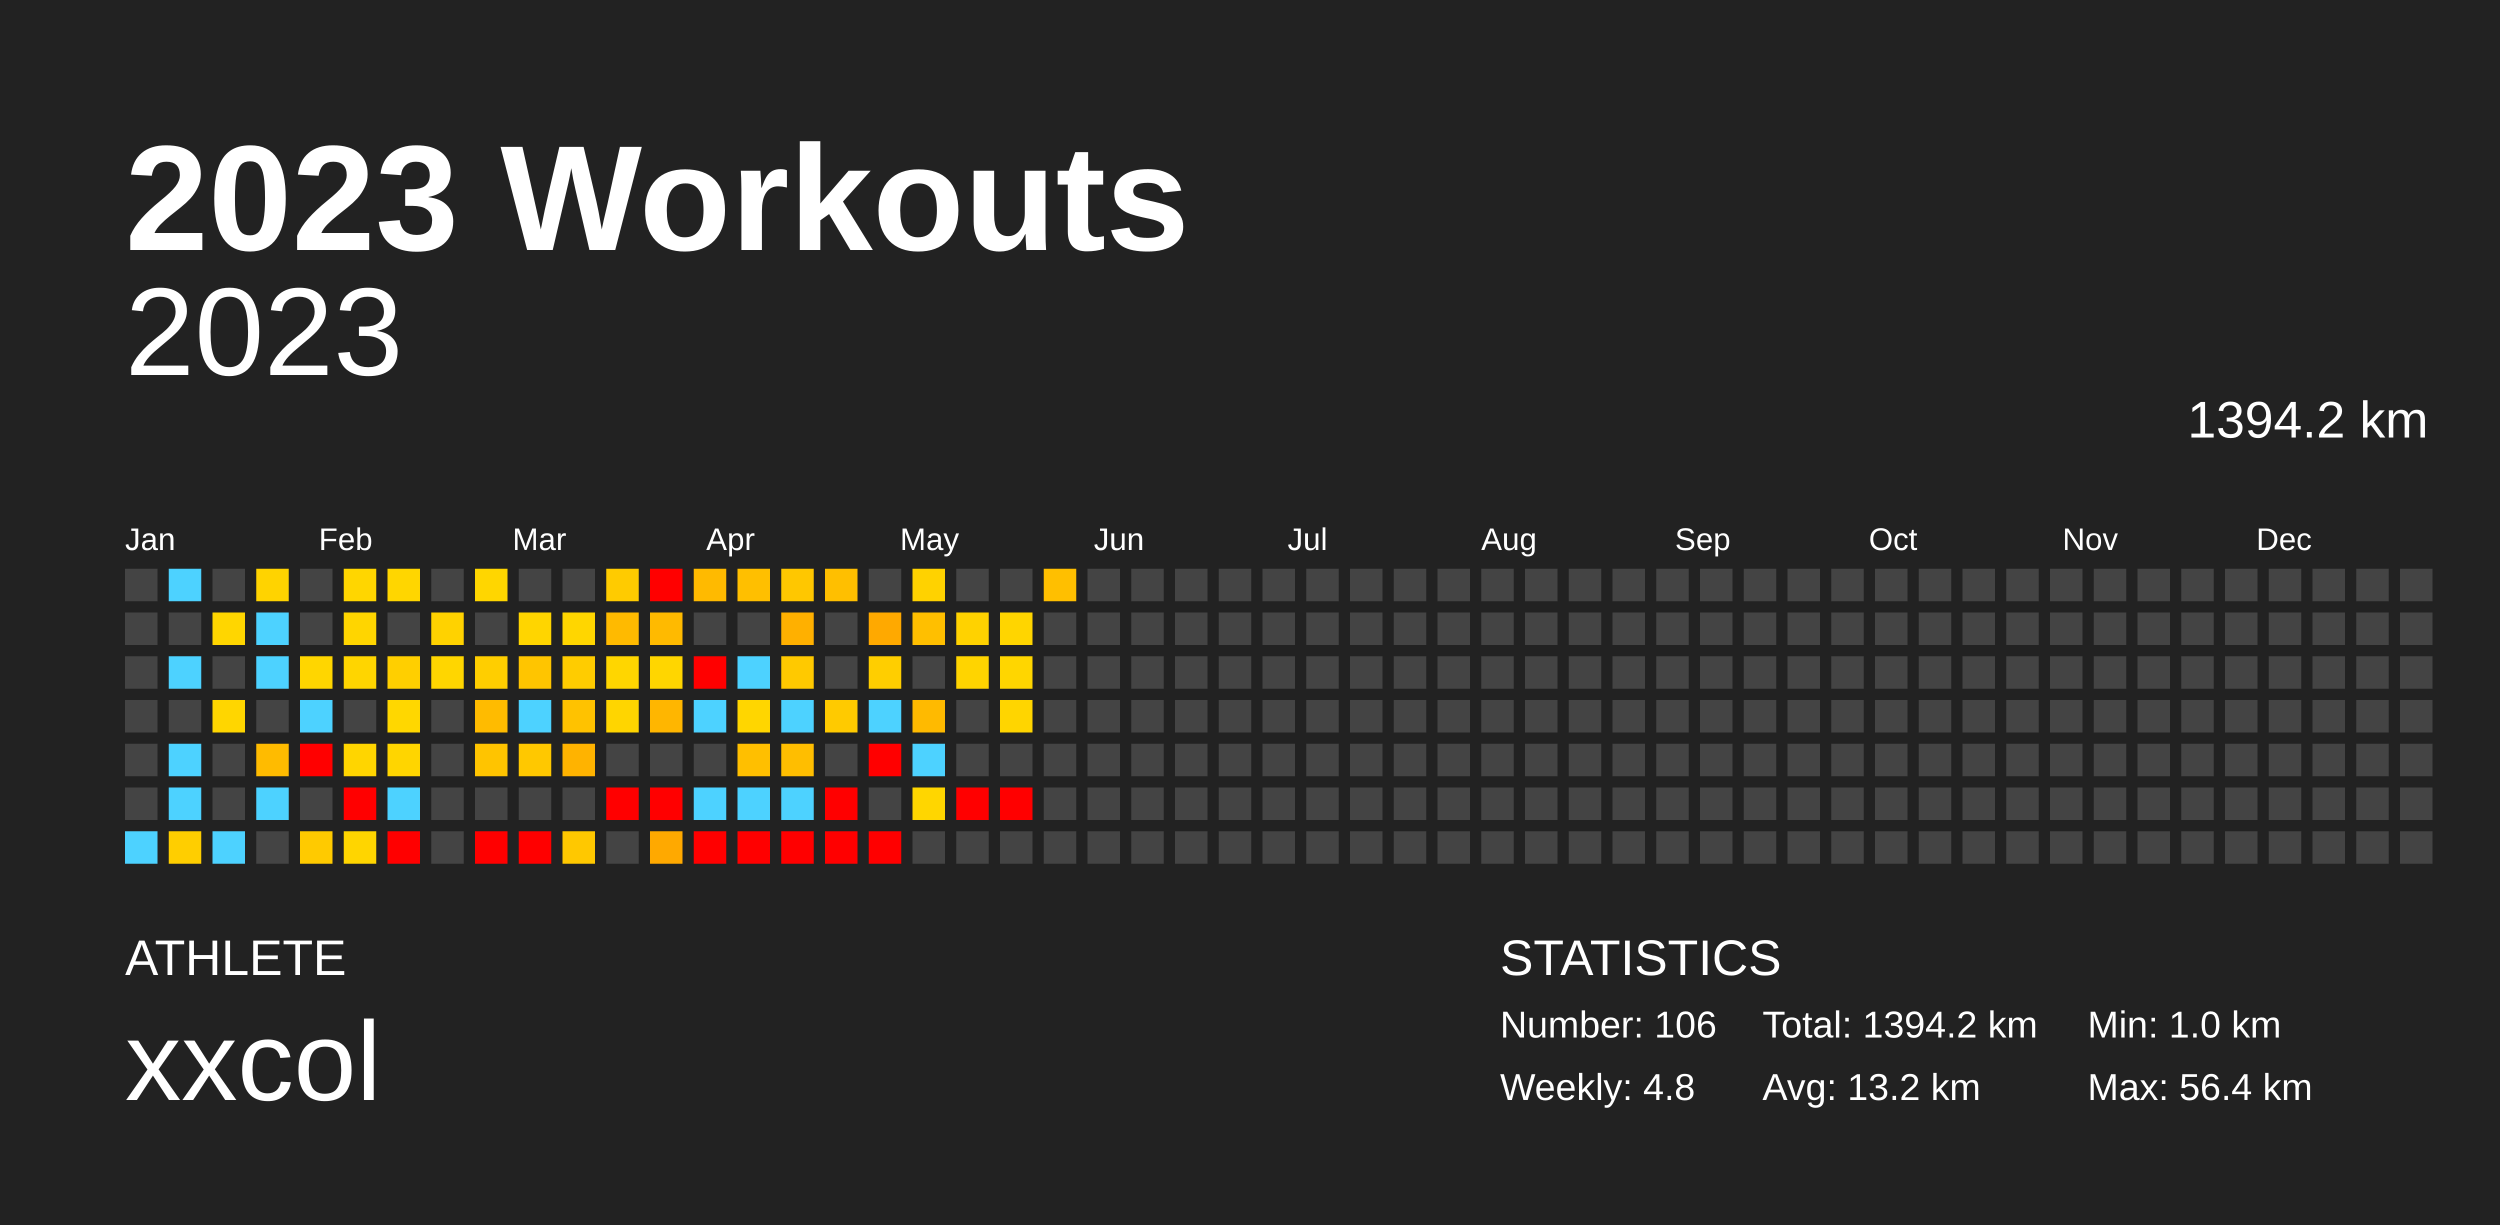
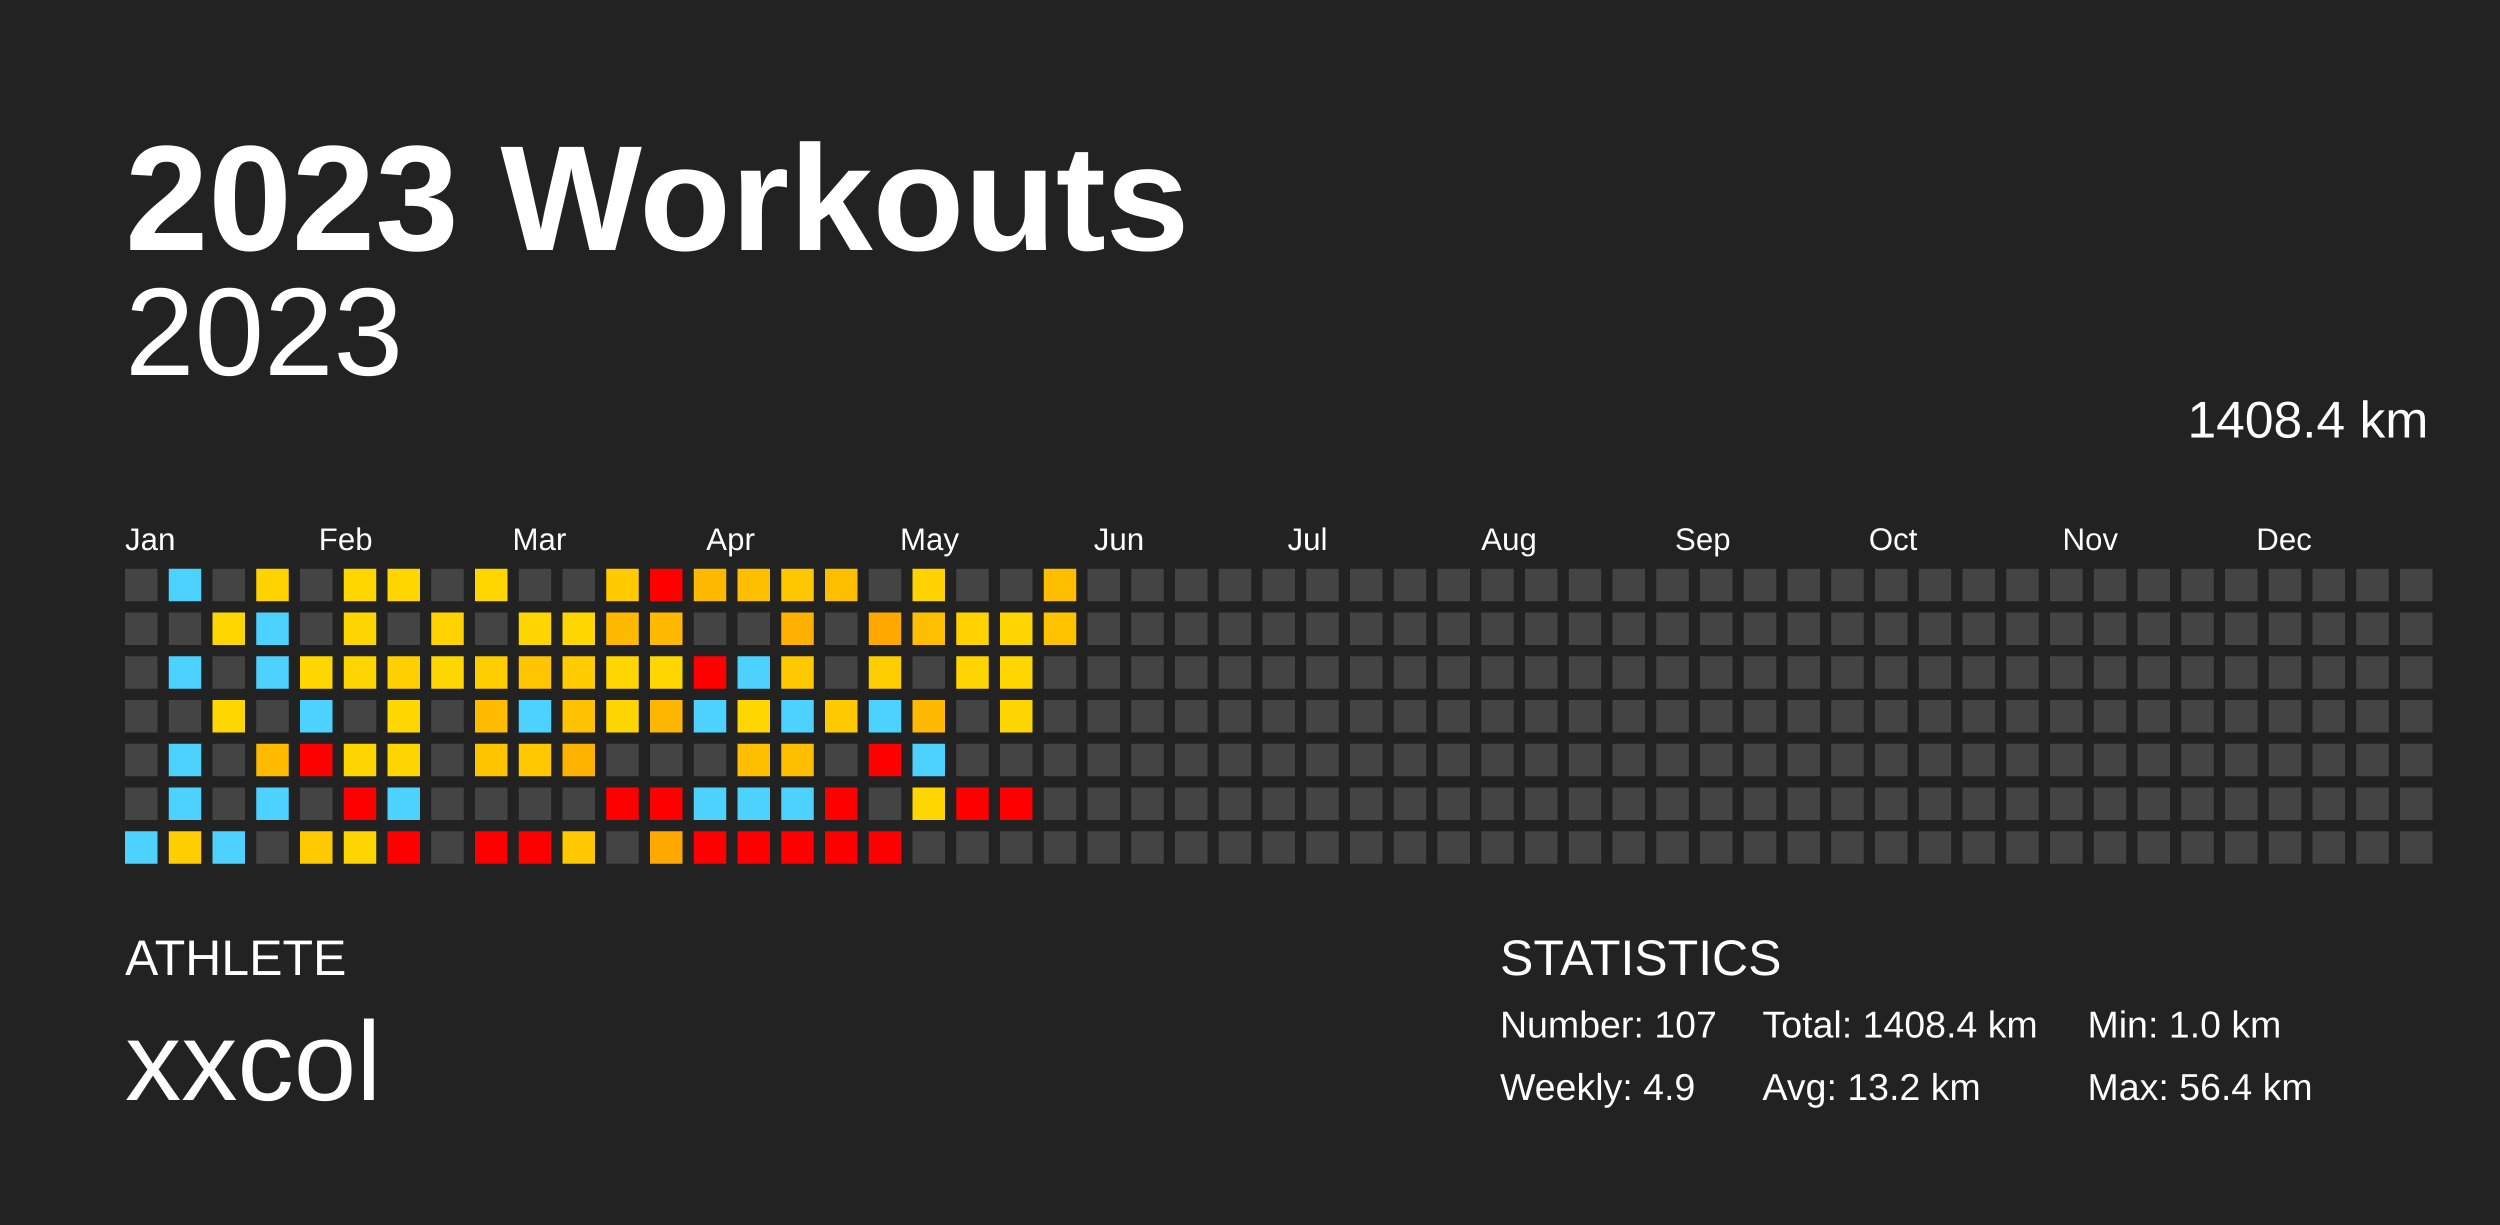
<svg xmlns="http://www.w3.org/2000/svg" baseProfile="full" height="98mm" version="1.1" viewBox="0,0,200,98" width="200mm">
  <defs />
  <rect fill="#222222" height="98" width="200" x="0" y="0" />
  <text fill="#FFFFFF" style="font-size:12px; font-family:Arial; font-weight:bold;" x="10" y="20">2023 Workouts</text>
  <text fill="#FFFFFF" style="font-size:4px; font-family:Arial" x="10" y="78">ATHLETE</text>
  <text fill="#FFFFFF" style="font-size:9px; font-family:Arial" x="10" y="88">xxcol</text>
  <text fill="#FFFFFF" style="font-size:4px; font-family:Arial" x="120" y="78">STATISTICS</text>
-   <text fill="#FFFFFF" style="font-size:3px; font-family:Arial" x="120" y="83">Number: 106</text>
-   <text fill="#FFFFFF" style="font-size:3px; font-family:Arial" x="120" y="88">Weekly: 4.8</text>
-   <text fill="#FFFFFF" style="font-size:3px; font-family:Arial" x="141" y="83">Total: 1394.2 km</text>
+   <text fill="#FFFFFF" style="font-size:3px; font-family:Arial" x="120" y="83">Number: 107</text>
+   <text fill="#FFFFFF" style="font-size:3px; font-family:Arial" x="120" y="88">Weekly: 4.9</text>
+   <text fill="#FFFFFF" style="font-size:3px; font-family:Arial" x="141" y="83">Total: 1408.4 km</text>
  <text fill="#FFFFFF" style="font-size:3px; font-family:Arial" x="141" y="88">Avg: 13.2 km</text>
  <text fill="#FFFFFF" style="font-size:3px; font-family:Arial" x="167" y="83">Min: 1.0 km</text>
  <text fill="#FFFFFF" style="font-size:3px; font-family:Arial" x="167" y="88">Max: 56.4 km</text>
  <text alignment-baseline="hanging" fill="#FFFFFF" style="font-size:10.0px; font-family:Arial;" x="10" y="30">2023</text>
-   <text alignment-baseline="hanging" fill="#FFFFFF" style="font-size:4.125px; font-family:Arial;" x="175" y="35">1394.2 km</text>
+   <text alignment-baseline="hanging" fill="#FFFFFF" style="font-size:4.125px; font-family:Arial;" x="175" y="35">1408.4 km</text>
  <text fill="#FFFFFF" style="font-size:2.5px; font-family:Arial" x="10.0" y="44">Jan</text>
  <text fill="#FFFFFF" style="font-size:2.5px; font-family:Arial" x="25.5" y="44">Feb</text>
  <text fill="#FFFFFF" style="font-size:2.5px; font-family:Arial" x="41.0" y="44">Mar</text>
  <text fill="#FFFFFF" style="font-size:2.5px; font-family:Arial" x="56.5" y="44">Apr</text>
  <text fill="#FFFFFF" style="font-size:2.5px; font-family:Arial" x="72.0" y="44">May</text>
  <text fill="#FFFFFF" style="font-size:2.5px; font-family:Arial" x="87.5" y="44">Jun</text>
  <text fill="#FFFFFF" style="font-size:2.5px; font-family:Arial" x="103.0" y="44">Jul</text>
  <text fill="#FFFFFF" style="font-size:2.5px; font-family:Arial" x="118.5" y="44">Aug</text>
  <text fill="#FFFFFF" style="font-size:2.5px; font-family:Arial" x="134.0" y="44">Sep</text>
  <text fill="#FFFFFF" style="font-size:2.5px; font-family:Arial" x="149.5" y="44">Oct</text>
  <text fill="#FFFFFF" style="font-size:2.5px; font-family:Arial" x="165.0" y="44">Nov</text>
  <text fill="#FFFFFF" style="font-size:2.5px; font-family:Arial" x="180.5" y="44">Dec</text>
  <rect fill="#444444" height="2.6" width="2.6" x="10.0" y="45.5" />
  <rect fill="#444444" height="2.6" width="2.6" x="10.0" y="49.0" />
  <rect fill="#444444" height="2.6" width="2.6" x="10.0" y="52.5" />
  <rect fill="#444444" height="2.6" width="2.6" x="10.0" y="56.0" />
  <rect fill="#444444" height="2.6" width="2.6" x="10.0" y="59.5" />
  <rect fill="#444444" height="2.6" width="2.6" x="10.0" y="63.0" />
  <rect fill="#4dd2ff" height="2.6" width="2.6" x="10.0" y="66.5" />
  <rect fill="#4dd2ff" height="2.6" width="2.6" x="13.5" y="45.5" />
  <rect fill="#444444" height="2.6" width="2.6" x="13.5" y="49.0" />
  <rect fill="#4dd2ff" height="2.6" width="2.6" x="13.5" y="52.5" />
  <rect fill="#444444" height="2.6" width="2.6" x="13.5" y="56.0" />
  <rect fill="#4dd2ff" height="2.6" width="2.6" x="13.5" y="59.5" />
  <rect fill="#4dd2ff" height="2.6" width="2.6" x="13.5" y="63.0" />
  <rect fill="#ffce00" height="2.6" width="2.6" x="13.5" y="66.5" />
  <rect fill="#444444" height="2.6" width="2.6" x="17.0" y="45.5" />
  <rect fill="#ffd600" height="2.6" width="2.6" x="17.0" y="49.0" />
  <rect fill="#444444" height="2.6" width="2.6" x="17.0" y="52.5" />
  <rect fill="#ffd600" height="2.6" width="2.6" x="17.0" y="56.0" />
  <rect fill="#444444" height="2.6" width="2.6" x="17.0" y="59.5" />
  <rect fill="#444444" height="2.6" width="2.6" x="17.0" y="63.0" />
  <rect fill="#4dd2ff" height="2.6" width="2.6" x="17.0" y="66.5" />
  <rect fill="#ffd300" height="2.6" width="2.6" x="20.5" y="45.5" />
  <rect fill="#4dd2ff" height="2.6" width="2.6" x="20.5" y="49.0" />
  <rect fill="#4dd2ff" height="2.6" width="2.6" x="20.5" y="52.5" />
  <rect fill="#444444" height="2.6" width="2.6" x="20.5" y="56.0" />
  <rect fill="#ffbb00" height="2.6" width="2.6" x="20.5" y="59.5" />
  <rect fill="#4dd2ff" height="2.6" width="2.6" x="20.5" y="63.0" />
  <rect fill="#444444" height="2.6" width="2.6" x="20.5" y="66.5" />
  <rect fill="#444444" height="2.6" width="2.6" x="24.0" y="45.5" />
  <rect fill="#444444" height="2.6" width="2.6" x="24.0" y="49.0" />
  <rect fill="#ffd600" height="2.6" width="2.6" x="24.0" y="52.5" />
  <rect fill="#4dd2ff" height="2.6" width="2.6" x="24.0" y="56.0" />
  <rect fill="red" height="2.6" width="2.6" x="24.0" y="59.5" />
  <rect fill="#444444" height="2.6" width="2.6" x="24.0" y="63.0" />
  <rect fill="#ffca00" height="2.6" width="2.6" x="24.0" y="66.5" />
  <rect fill="#ffd600" height="2.6" width="2.6" x="27.5" y="45.5" />
  <rect fill="#ffd500" height="2.6" width="2.6" x="27.5" y="49.0" />
  <rect fill="#ffd500" height="2.6" width="2.6" x="27.5" y="52.5" />
  <rect fill="#444444" height="2.6" width="2.6" x="27.5" y="56.0" />
  <rect fill="#ffd500" height="2.6" width="2.6" x="27.5" y="59.5" />
  <rect fill="red" height="2.6" width="2.6" x="27.5" y="63.0" />
  <rect fill="#ffd500" height="2.6" width="2.6" x="27.5" y="66.5" />
  <rect fill="#ffd600" height="2.6" width="2.6" x="31.0" y="45.5" />
  <rect fill="#444444" height="2.6" width="2.6" x="31.0" y="49.0" />
  <rect fill="#ffcf00" height="2.6" width="2.6" x="31.0" y="52.5" />
  <rect fill="#ffd700" height="2.6" width="2.6" x="31.0" y="56.0" />
  <rect fill="#ffd500" height="2.6" width="2.6" x="31.0" y="59.5" />
  <rect fill="#4dd2ff" height="2.6" width="2.6" x="31.0" y="63.0" />
  <rect fill="red" height="2.6" width="2.6" x="31.0" y="66.5" />
  <rect fill="#444444" height="2.6" width="2.6" x="34.5" y="45.5" />
  <rect fill="#ffd200" height="2.6" width="2.6" x="34.5" y="49.0" />
  <rect fill="#ffd600" height="2.6" width="2.6" x="34.5" y="52.5" />
  <rect fill="#444444" height="2.6" width="2.6" x="34.5" y="56.0" />
  <rect fill="#444444" height="2.6" width="2.6" x="34.5" y="59.5" />
  <rect fill="#444444" height="2.6" width="2.6" x="34.5" y="63.0" />
  <rect fill="#444444" height="2.6" width="2.6" x="34.5" y="66.5" />
  <rect fill="#ffd600" height="2.6" width="2.6" x="38.0" y="45.5" />
  <rect fill="#444444" height="2.6" width="2.6" x="38.0" y="49.0" />
  <rect fill="#ffce00" height="2.6" width="2.6" x="38.0" y="52.5" />
  <rect fill="#ffbb00" height="2.6" width="2.6" x="38.0" y="56.0" />
  <rect fill="#ffc400" height="2.6" width="2.6" x="38.0" y="59.5" />
  <rect fill="#444444" height="2.6" width="2.6" x="38.0" y="63.0" />
  <rect fill="red" height="2.6" width="2.6" x="38.0" y="66.5" />
  <rect fill="#444444" height="2.6" width="2.6" x="41.5" y="45.5" />
  <rect fill="#ffd500" height="2.6" width="2.6" x="41.5" y="49.0" />
  <rect fill="#ffc500" height="2.6" width="2.6" x="41.5" y="52.5" />
  <rect fill="#4dd2ff" height="2.6" width="2.6" x="41.5" y="56.0" />
  <rect fill="#ffc800" height="2.6" width="2.6" x="41.5" y="59.5" />
  <rect fill="#444444" height="2.6" width="2.6" x="41.5" y="63.0" />
  <rect fill="red" height="2.6" width="2.6" x="41.5" y="66.5" />
  <rect fill="#444444" height="2.6" width="2.6" x="45.0" y="45.5" />
  <rect fill="#ffd600" height="2.6" width="2.6" x="45.0" y="49.0" />
  <rect fill="#ffcc00" height="2.6" width="2.6" x="45.0" y="52.5" />
  <rect fill="#ffc200" height="2.6" width="2.6" x="45.0" y="56.0" />
  <rect fill="#ffb300" height="2.6" width="2.6" x="45.0" y="59.5" />
  <rect fill="#444444" height="2.6" width="2.6" x="45.0" y="63.0" />
  <rect fill="#ffc800" height="2.6" width="2.6" x="45.0" y="66.5" />
  <rect fill="#ffcb00" height="2.6" width="2.6" x="48.5" y="45.5" />
  <rect fill="#ffba00" height="2.6" width="2.6" x="48.5" y="49.0" />
  <rect fill="#ffd600" height="2.6" width="2.6" x="48.5" y="52.5" />
  <rect fill="#ffd500" height="2.6" width="2.6" x="48.5" y="56.0" />
  <rect fill="#444444" height="2.6" width="2.6" x="48.5" y="59.5" />
  <rect fill="red" height="2.6" width="2.6" x="48.5" y="63.0" />
  <rect fill="#444444" height="2.6" width="2.6" x="48.5" y="66.5" />
  <rect fill="red" height="2.6" width="2.6" x="52.0" y="45.5" />
  <rect fill="#ffba00" height="2.6" width="2.6" x="52.0" y="49.0" />
  <rect fill="#ffd600" height="2.6" width="2.6" x="52.0" y="52.5" />
  <rect fill="#ffb600" height="2.6" width="2.6" x="52.0" y="56.0" />
  <rect fill="#444444" height="2.6" width="2.6" x="52.0" y="59.5" />
  <rect fill="red" height="2.6" width="2.6" x="52.0" y="63.0" />
  <rect fill="#ffa900" height="2.6" width="2.6" x="52.0" y="66.5" />
  <rect fill="#ffba00" height="2.6" width="2.6" x="55.5" y="45.5" />
  <rect fill="#444444" height="2.6" width="2.6" x="55.5" y="49.0" />
  <rect fill="red" height="2.6" width="2.6" x="55.5" y="52.5" />
  <rect fill="#4dd2ff" height="2.6" width="2.6" x="55.5" y="56.0" />
  <rect fill="#444444" height="2.6" width="2.6" x="55.5" y="59.5" />
  <rect fill="#4dd2ff" height="2.6" width="2.6" x="55.5" y="63.0" />
  <rect fill="red" height="2.6" width="2.6" x="55.5" y="66.5" />
  <rect fill="#ffbf00" height="2.6" width="2.6" x="59.0" y="45.5" />
  <rect fill="#444444" height="2.6" width="2.6" x="59.0" y="49.0" />
  <rect fill="#4dd2ff" height="2.6" width="2.6" x="59.0" y="52.5" />
  <rect fill="#ffd600" height="2.6" width="2.6" x="59.0" y="56.0" />
  <rect fill="#ffbf00" height="2.6" width="2.6" x="59.0" y="59.5" />
  <rect fill="#4dd2ff" height="2.6" width="2.6" x="59.0" y="63.0" />
  <rect fill="red" height="2.6" width="2.6" x="59.0" y="66.5" />
  <rect fill="#ffc700" height="2.6" width="2.6" x="62.5" y="45.5" />
  <rect fill="#ffb000" height="2.6" width="2.6" x="62.5" y="49.0" />
  <rect fill="#ffc900" height="2.6" width="2.6" x="62.5" y="52.5" />
  <rect fill="#4dd2ff" height="2.6" width="2.6" x="62.5" y="56.0" />
  <rect fill="#ffbe00" height="2.6" width="2.6" x="62.5" y="59.5" />
  <rect fill="#4dd2ff" height="2.6" width="2.6" x="62.5" y="63.0" />
  <rect fill="red" height="2.6" width="2.6" x="62.5" y="66.5" />
  <rect fill="#ffbf00" height="2.6" width="2.6" x="66.0" y="45.5" />
  <rect fill="#444444" height="2.6" width="2.6" x="66.0" y="49.0" />
  <rect fill="#444444" height="2.6" width="2.6" x="66.0" y="52.5" />
  <rect fill="#ffca00" height="2.6" width="2.6" x="66.0" y="56.0" />
  <rect fill="#444444" height="2.6" width="2.6" x="66.0" y="59.5" />
  <rect fill="red" height="2.6" width="2.6" x="66.0" y="63.0" />
  <rect fill="red" height="2.6" width="2.6" x="66.0" y="66.5" />
  <rect fill="#444444" height="2.6" width="2.6" x="69.5" y="45.5" />
  <rect fill="#ffa900" height="2.6" width="2.6" x="69.5" y="49.0" />
  <rect fill="#ffce00" height="2.6" width="2.6" x="69.5" y="52.5" />
  <rect fill="#4dd2ff" height="2.6" width="2.6" x="69.5" y="56.0" />
  <rect fill="red" height="2.6" width="2.6" x="69.5" y="59.5" />
  <rect fill="#444444" height="2.6" width="2.6" x="69.5" y="63.0" />
  <rect fill="red" height="2.6" width="2.6" x="69.5" y="66.5" />
  <rect fill="#ffd200" height="2.6" width="2.6" x="73.0" y="45.5" />
  <rect fill="#ffbf00" height="2.6" width="2.6" x="73.0" y="49.0" />
  <rect fill="#444444" height="2.6" width="2.6" x="73.0" y="52.5" />
  <rect fill="#ffba00" height="2.6" width="2.6" x="73.0" y="56.0" />
  <rect fill="#4dd2ff" height="2.6" width="2.6" x="73.0" y="59.5" />
  <rect fill="#ffd600" height="2.6" width="2.6" x="73.0" y="63.0" />
  <rect fill="#444444" height="2.6" width="2.6" x="73.0" y="66.5" />
  <rect fill="#444444" height="2.6" width="2.6" x="76.5" y="45.5" />
  <rect fill="#ffd200" height="2.6" width="2.6" x="76.5" y="49.0" />
  <rect fill="#ffd400" height="2.6" width="2.6" x="76.5" y="52.5" />
  <rect fill="#444444" height="2.6" width="2.6" x="76.5" y="56.0" />
  <rect fill="#444444" height="2.6" width="2.6" x="76.5" y="59.5" />
  <rect fill="red" height="2.6" width="2.6" x="76.5" y="63.0" />
  <rect fill="#444444" height="2.6" width="2.6" x="76.5" y="66.5" />
  <rect fill="#444444" height="2.6" width="2.6" x="80.0" y="45.5" />
  <rect fill="#ffd500" height="2.6" width="2.6" x="80.0" y="49.0" />
  <rect fill="#ffd600" height="2.6" width="2.6" x="80.0" y="52.5" />
  <rect fill="#ffd500" height="2.6" width="2.6" x="80.0" y="56.0" />
  <rect fill="#444444" height="2.6" width="2.6" x="80.0" y="59.5" />
  <rect fill="red" height="2.6" width="2.6" x="80.0" y="63.0" />
  <rect fill="#444444" height="2.6" width="2.6" x="80.0" y="66.5" />
  <rect fill="#ffbf00" height="2.6" width="2.6" x="83.5" y="45.5" />
-   <rect fill="#444444" height="2.6" width="2.6" x="83.5" y="49.0" />
+   <rect fill="#ffc300" height="2.6" width="2.6" x="83.5" y="49.0" />
  <rect fill="#444444" height="2.6" width="2.6" x="83.5" y="52.5" />
  <rect fill="#444444" height="2.6" width="2.6" x="83.5" y="56.0" />
  <rect fill="#444444" height="2.6" width="2.6" x="83.5" y="59.5" />
  <rect fill="#444444" height="2.6" width="2.6" x="83.5" y="63.0" />
  <rect fill="#444444" height="2.6" width="2.6" x="83.5" y="66.5" />
  <rect fill="#444444" height="2.6" width="2.6" x="87.0" y="45.5" />
  <rect fill="#444444" height="2.6" width="2.6" x="87.0" y="49.0" />
  <rect fill="#444444" height="2.6" width="2.6" x="87.0" y="52.5" />
  <rect fill="#444444" height="2.6" width="2.6" x="87.0" y="56.0" />
  <rect fill="#444444" height="2.6" width="2.6" x="87.0" y="59.5" />
  <rect fill="#444444" height="2.6" width="2.6" x="87.0" y="63.0" />
  <rect fill="#444444" height="2.6" width="2.6" x="87.0" y="66.5" />
  <rect fill="#444444" height="2.6" width="2.6" x="90.5" y="45.5" />
  <rect fill="#444444" height="2.6" width="2.6" x="90.5" y="49.0" />
  <rect fill="#444444" height="2.6" width="2.6" x="90.5" y="52.5" />
  <rect fill="#444444" height="2.6" width="2.6" x="90.5" y="56.0" />
  <rect fill="#444444" height="2.6" width="2.6" x="90.5" y="59.5" />
  <rect fill="#444444" height="2.6" width="2.6" x="90.5" y="63.0" />
  <rect fill="#444444" height="2.6" width="2.6" x="90.5" y="66.5" />
  <rect fill="#444444" height="2.6" width="2.6" x="94.0" y="45.5" />
  <rect fill="#444444" height="2.6" width="2.6" x="94.0" y="49.0" />
  <rect fill="#444444" height="2.6" width="2.6" x="94.0" y="52.5" />
  <rect fill="#444444" height="2.6" width="2.6" x="94.0" y="56.0" />
  <rect fill="#444444" height="2.6" width="2.6" x="94.0" y="59.5" />
  <rect fill="#444444" height="2.6" width="2.6" x="94.0" y="63.0" />
  <rect fill="#444444" height="2.6" width="2.6" x="94.0" y="66.5" />
  <rect fill="#444444" height="2.6" width="2.6" x="97.5" y="45.5" />
  <rect fill="#444444" height="2.6" width="2.6" x="97.5" y="49.0" />
  <rect fill="#444444" height="2.6" width="2.6" x="97.5" y="52.5" />
  <rect fill="#444444" height="2.6" width="2.6" x="97.5" y="56.0" />
  <rect fill="#444444" height="2.6" width="2.6" x="97.5" y="59.5" />
  <rect fill="#444444" height="2.6" width="2.6" x="97.5" y="63.0" />
  <rect fill="#444444" height="2.6" width="2.6" x="97.5" y="66.5" />
  <rect fill="#444444" height="2.6" width="2.6" x="101.0" y="45.5" />
  <rect fill="#444444" height="2.6" width="2.6" x="101.0" y="49.0" />
  <rect fill="#444444" height="2.6" width="2.6" x="101.0" y="52.5" />
  <rect fill="#444444" height="2.6" width="2.6" x="101.0" y="56.0" />
  <rect fill="#444444" height="2.6" width="2.6" x="101.0" y="59.5" />
  <rect fill="#444444" height="2.6" width="2.6" x="101.0" y="63.0" />
  <rect fill="#444444" height="2.6" width="2.6" x="101.0" y="66.5" />
  <rect fill="#444444" height="2.6" width="2.6" x="104.5" y="45.5" />
  <rect fill="#444444" height="2.6" width="2.6" x="104.5" y="49.0" />
  <rect fill="#444444" height="2.6" width="2.6" x="104.5" y="52.5" />
  <rect fill="#444444" height="2.6" width="2.6" x="104.5" y="56.0" />
  <rect fill="#444444" height="2.6" width="2.6" x="104.5" y="59.5" />
  <rect fill="#444444" height="2.6" width="2.6" x="104.5" y="63.0" />
  <rect fill="#444444" height="2.6" width="2.6" x="104.5" y="66.5" />
  <rect fill="#444444" height="2.6" width="2.6" x="108.0" y="45.5" />
  <rect fill="#444444" height="2.6" width="2.6" x="108.0" y="49.0" />
  <rect fill="#444444" height="2.6" width="2.6" x="108.0" y="52.5" />
  <rect fill="#444444" height="2.6" width="2.6" x="108.0" y="56.0" />
  <rect fill="#444444" height="2.6" width="2.6" x="108.0" y="59.5" />
  <rect fill="#444444" height="2.6" width="2.6" x="108.0" y="63.0" />
  <rect fill="#444444" height="2.6" width="2.6" x="108.0" y="66.5" />
  <rect fill="#444444" height="2.6" width="2.6" x="111.5" y="45.5" />
  <rect fill="#444444" height="2.6" width="2.6" x="111.5" y="49.0" />
  <rect fill="#444444" height="2.6" width="2.6" x="111.5" y="52.5" />
  <rect fill="#444444" height="2.6" width="2.6" x="111.5" y="56.0" />
  <rect fill="#444444" height="2.6" width="2.6" x="111.5" y="59.5" />
  <rect fill="#444444" height="2.6" width="2.6" x="111.5" y="63.0" />
  <rect fill="#444444" height="2.6" width="2.6" x="111.5" y="66.5" />
  <rect fill="#444444" height="2.6" width="2.6" x="115.0" y="45.5" />
  <rect fill="#444444" height="2.6" width="2.6" x="115.0" y="49.0" />
  <rect fill="#444444" height="2.6" width="2.6" x="115.0" y="52.5" />
  <rect fill="#444444" height="2.6" width="2.6" x="115.0" y="56.0" />
  <rect fill="#444444" height="2.6" width="2.6" x="115.0" y="59.5" />
  <rect fill="#444444" height="2.6" width="2.6" x="115.0" y="63.0" />
  <rect fill="#444444" height="2.6" width="2.6" x="115.0" y="66.5" />
  <rect fill="#444444" height="2.6" width="2.6" x="118.5" y="45.5" />
  <rect fill="#444444" height="2.6" width="2.6" x="118.5" y="49.0" />
  <rect fill="#444444" height="2.6" width="2.6" x="118.5" y="52.5" />
  <rect fill="#444444" height="2.6" width="2.6" x="118.5" y="56.0" />
  <rect fill="#444444" height="2.6" width="2.6" x="118.5" y="59.5" />
  <rect fill="#444444" height="2.6" width="2.6" x="118.5" y="63.0" />
  <rect fill="#444444" height="2.6" width="2.6" x="118.5" y="66.5" />
  <rect fill="#444444" height="2.6" width="2.6" x="122.0" y="45.5" />
  <rect fill="#444444" height="2.6" width="2.6" x="122.0" y="49.0" />
  <rect fill="#444444" height="2.6" width="2.6" x="122.0" y="52.5" />
  <rect fill="#444444" height="2.6" width="2.6" x="122.0" y="56.0" />
  <rect fill="#444444" height="2.6" width="2.6" x="122.0" y="59.5" />
  <rect fill="#444444" height="2.6" width="2.6" x="122.0" y="63.0" />
  <rect fill="#444444" height="2.6" width="2.6" x="122.0" y="66.5" />
  <rect fill="#444444" height="2.6" width="2.6" x="125.5" y="45.5" />
  <rect fill="#444444" height="2.6" width="2.6" x="125.5" y="49.0" />
  <rect fill="#444444" height="2.6" width="2.6" x="125.5" y="52.5" />
  <rect fill="#444444" height="2.6" width="2.6" x="125.5" y="56.0" />
  <rect fill="#444444" height="2.6" width="2.6" x="125.5" y="59.5" />
  <rect fill="#444444" height="2.6" width="2.6" x="125.5" y="63.0" />
  <rect fill="#444444" height="2.6" width="2.6" x="125.5" y="66.5" />
  <rect fill="#444444" height="2.6" width="2.6" x="129.0" y="45.5" />
  <rect fill="#444444" height="2.6" width="2.6" x="129.0" y="49.0" />
  <rect fill="#444444" height="2.6" width="2.6" x="129.0" y="52.5" />
  <rect fill="#444444" height="2.6" width="2.6" x="129.0" y="56.0" />
  <rect fill="#444444" height="2.6" width="2.6" x="129.0" y="59.5" />
  <rect fill="#444444" height="2.6" width="2.6" x="129.0" y="63.0" />
  <rect fill="#444444" height="2.6" width="2.6" x="129.0" y="66.5" />
  <rect fill="#444444" height="2.6" width="2.6" x="132.5" y="45.5" />
  <rect fill="#444444" height="2.6" width="2.6" x="132.5" y="49.0" />
  <rect fill="#444444" height="2.6" width="2.6" x="132.5" y="52.5" />
  <rect fill="#444444" height="2.6" width="2.6" x="132.5" y="56.0" />
  <rect fill="#444444" height="2.6" width="2.6" x="132.5" y="59.5" />
  <rect fill="#444444" height="2.6" width="2.6" x="132.5" y="63.0" />
  <rect fill="#444444" height="2.6" width="2.6" x="132.5" y="66.5" />
  <rect fill="#444444" height="2.6" width="2.6" x="136.0" y="45.5" />
  <rect fill="#444444" height="2.6" width="2.6" x="136.0" y="49.0" />
  <rect fill="#444444" height="2.6" width="2.6" x="136.0" y="52.5" />
  <rect fill="#444444" height="2.6" width="2.6" x="136.0" y="56.0" />
  <rect fill="#444444" height="2.6" width="2.6" x="136.0" y="59.5" />
  <rect fill="#444444" height="2.6" width="2.6" x="136.0" y="63.0" />
  <rect fill="#444444" height="2.6" width="2.6" x="136.0" y="66.5" />
  <rect fill="#444444" height="2.6" width="2.6" x="139.5" y="45.5" />
  <rect fill="#444444" height="2.6" width="2.6" x="139.5" y="49.0" />
  <rect fill="#444444" height="2.6" width="2.6" x="139.5" y="52.5" />
  <rect fill="#444444" height="2.6" width="2.6" x="139.5" y="56.0" />
  <rect fill="#444444" height="2.6" width="2.6" x="139.5" y="59.5" />
  <rect fill="#444444" height="2.6" width="2.6" x="139.5" y="63.0" />
  <rect fill="#444444" height="2.6" width="2.6" x="139.5" y="66.5" />
  <rect fill="#444444" height="2.6" width="2.6" x="143.0" y="45.5" />
  <rect fill="#444444" height="2.6" width="2.6" x="143.0" y="49.0" />
  <rect fill="#444444" height="2.6" width="2.6" x="143.0" y="52.5" />
  <rect fill="#444444" height="2.6" width="2.6" x="143.0" y="56.0" />
  <rect fill="#444444" height="2.6" width="2.6" x="143.0" y="59.5" />
  <rect fill="#444444" height="2.6" width="2.6" x="143.0" y="63.0" />
  <rect fill="#444444" height="2.6" width="2.6" x="143.0" y="66.5" />
  <rect fill="#444444" height="2.6" width="2.6" x="146.5" y="45.5" />
  <rect fill="#444444" height="2.6" width="2.6" x="146.5" y="49.0" />
  <rect fill="#444444" height="2.6" width="2.6" x="146.5" y="52.5" />
  <rect fill="#444444" height="2.6" width="2.6" x="146.5" y="56.0" />
  <rect fill="#444444" height="2.6" width="2.6" x="146.5" y="59.5" />
  <rect fill="#444444" height="2.6" width="2.6" x="146.5" y="63.0" />
  <rect fill="#444444" height="2.6" width="2.6" x="146.5" y="66.5" />
  <rect fill="#444444" height="2.6" width="2.6" x="150.0" y="45.5" />
  <rect fill="#444444" height="2.6" width="2.6" x="150.0" y="49.0" />
  <rect fill="#444444" height="2.6" width="2.6" x="150.0" y="52.5" />
  <rect fill="#444444" height="2.6" width="2.6" x="150.0" y="56.0" />
  <rect fill="#444444" height="2.6" width="2.6" x="150.0" y="59.5" />
  <rect fill="#444444" height="2.6" width="2.6" x="150.0" y="63.0" />
  <rect fill="#444444" height="2.6" width="2.6" x="150.0" y="66.5" />
  <rect fill="#444444" height="2.6" width="2.6" x="153.5" y="45.5" />
  <rect fill="#444444" height="2.6" width="2.6" x="153.5" y="49.0" />
  <rect fill="#444444" height="2.6" width="2.6" x="153.5" y="52.5" />
  <rect fill="#444444" height="2.6" width="2.6" x="153.5" y="56.0" />
  <rect fill="#444444" height="2.6" width="2.6" x="153.5" y="59.5" />
  <rect fill="#444444" height="2.6" width="2.6" x="153.5" y="63.0" />
  <rect fill="#444444" height="2.6" width="2.6" x="153.5" y="66.5" />
  <rect fill="#444444" height="2.6" width="2.6" x="157.0" y="45.5" />
  <rect fill="#444444" height="2.6" width="2.6" x="157.0" y="49.0" />
  <rect fill="#444444" height="2.6" width="2.6" x="157.0" y="52.5" />
  <rect fill="#444444" height="2.6" width="2.6" x="157.0" y="56.0" />
  <rect fill="#444444" height="2.6" width="2.6" x="157.0" y="59.5" />
  <rect fill="#444444" height="2.6" width="2.6" x="157.0" y="63.0" />
  <rect fill="#444444" height="2.6" width="2.6" x="157.0" y="66.5" />
  <rect fill="#444444" height="2.6" width="2.6" x="160.5" y="45.5" />
  <rect fill="#444444" height="2.6" width="2.6" x="160.5" y="49.0" />
  <rect fill="#444444" height="2.6" width="2.6" x="160.5" y="52.5" />
  <rect fill="#444444" height="2.6" width="2.6" x="160.5" y="56.0" />
  <rect fill="#444444" height="2.6" width="2.6" x="160.5" y="59.5" />
  <rect fill="#444444" height="2.6" width="2.6" x="160.5" y="63.0" />
  <rect fill="#444444" height="2.6" width="2.6" x="160.5" y="66.5" />
  <rect fill="#444444" height="2.6" width="2.6" x="164.0" y="45.5" />
  <rect fill="#444444" height="2.6" width="2.6" x="164.0" y="49.0" />
  <rect fill="#444444" height="2.6" width="2.6" x="164.0" y="52.5" />
  <rect fill="#444444" height="2.6" width="2.6" x="164.0" y="56.0" />
  <rect fill="#444444" height="2.6" width="2.6" x="164.0" y="59.5" />
  <rect fill="#444444" height="2.6" width="2.6" x="164.0" y="63.0" />
  <rect fill="#444444" height="2.6" width="2.6" x="164.0" y="66.5" />
  <rect fill="#444444" height="2.6" width="2.6" x="167.5" y="45.5" />
  <rect fill="#444444" height="2.6" width="2.6" x="167.5" y="49.0" />
  <rect fill="#444444" height="2.6" width="2.6" x="167.5" y="52.5" />
  <rect fill="#444444" height="2.6" width="2.6" x="167.5" y="56.0" />
  <rect fill="#444444" height="2.6" width="2.6" x="167.5" y="59.5" />
  <rect fill="#444444" height="2.6" width="2.6" x="167.5" y="63.0" />
  <rect fill="#444444" height="2.6" width="2.6" x="167.5" y="66.5" />
  <rect fill="#444444" height="2.6" width="2.6" x="171.0" y="45.5" />
  <rect fill="#444444" height="2.6" width="2.6" x="171.0" y="49.0" />
  <rect fill="#444444" height="2.6" width="2.6" x="171.0" y="52.5" />
  <rect fill="#444444" height="2.6" width="2.6" x="171.0" y="56.0" />
  <rect fill="#444444" height="2.6" width="2.6" x="171.0" y="59.5" />
  <rect fill="#444444" height="2.6" width="2.6" x="171.0" y="63.0" />
  <rect fill="#444444" height="2.6" width="2.6" x="171.0" y="66.5" />
  <rect fill="#444444" height="2.6" width="2.6" x="174.5" y="45.5" />
  <rect fill="#444444" height="2.6" width="2.6" x="174.5" y="49.0" />
  <rect fill="#444444" height="2.6" width="2.6" x="174.5" y="52.5" />
  <rect fill="#444444" height="2.6" width="2.6" x="174.5" y="56.0" />
  <rect fill="#444444" height="2.6" width="2.6" x="174.5" y="59.5" />
  <rect fill="#444444" height="2.6" width="2.6" x="174.5" y="63.0" />
  <rect fill="#444444" height="2.6" width="2.6" x="174.5" y="66.5" />
  <rect fill="#444444" height="2.6" width="2.6" x="178.0" y="45.5" />
  <rect fill="#444444" height="2.6" width="2.6" x="178.0" y="49.0" />
  <rect fill="#444444" height="2.6" width="2.6" x="178.0" y="52.5" />
  <rect fill="#444444" height="2.6" width="2.6" x="178.0" y="56.0" />
  <rect fill="#444444" height="2.6" width="2.6" x="178.0" y="59.5" />
  <rect fill="#444444" height="2.6" width="2.6" x="178.0" y="63.0" />
  <rect fill="#444444" height="2.6" width="2.6" x="178.0" y="66.5" />
  <rect fill="#444444" height="2.6" width="2.6" x="181.5" y="45.5" />
  <rect fill="#444444" height="2.6" width="2.6" x="181.5" y="49.0" />
  <rect fill="#444444" height="2.6" width="2.6" x="181.5" y="52.5" />
  <rect fill="#444444" height="2.6" width="2.6" x="181.5" y="56.0" />
  <rect fill="#444444" height="2.6" width="2.6" x="181.5" y="59.5" />
  <rect fill="#444444" height="2.6" width="2.6" x="181.5" y="63.0" />
  <rect fill="#444444" height="2.6" width="2.6" x="181.5" y="66.5" />
  <rect fill="#444444" height="2.6" width="2.6" x="185.0" y="45.5" />
  <rect fill="#444444" height="2.6" width="2.6" x="185.0" y="49.0" />
  <rect fill="#444444" height="2.6" width="2.6" x="185.0" y="52.5" />
  <rect fill="#444444" height="2.6" width="2.6" x="185.0" y="56.0" />
  <rect fill="#444444" height="2.6" width="2.6" x="185.0" y="59.5" />
  <rect fill="#444444" height="2.6" width="2.6" x="185.0" y="63.0" />
  <rect fill="#444444" height="2.6" width="2.6" x="185.0" y="66.5" />
  <rect fill="#444444" height="2.6" width="2.6" x="188.5" y="45.5" />
  <rect fill="#444444" height="2.6" width="2.6" x="188.5" y="49.0" />
  <rect fill="#444444" height="2.6" width="2.6" x="188.5" y="52.5" />
  <rect fill="#444444" height="2.6" width="2.6" x="188.5" y="56.0" />
  <rect fill="#444444" height="2.6" width="2.6" x="188.5" y="59.5" />
  <rect fill="#444444" height="2.6" width="2.6" x="188.5" y="63.0" />
  <rect fill="#444444" height="2.6" width="2.6" x="188.5" y="66.5" />
  <rect fill="#444444" height="2.6" width="2.6" x="192.0" y="45.5" />
  <rect fill="#444444" height="2.6" width="2.6" x="192.0" y="49.0" />
  <rect fill="#444444" height="2.6" width="2.6" x="192.0" y="52.5" />
  <rect fill="#444444" height="2.6" width="2.6" x="192.0" y="56.0" />
  <rect fill="#444444" height="2.6" width="2.6" x="192.0" y="59.5" />
  <rect fill="#444444" height="2.6" width="2.6" x="192.0" y="63.0" />
  <rect fill="#444444" height="2.6" width="2.6" x="192.0" y="66.5" />
</svg>
